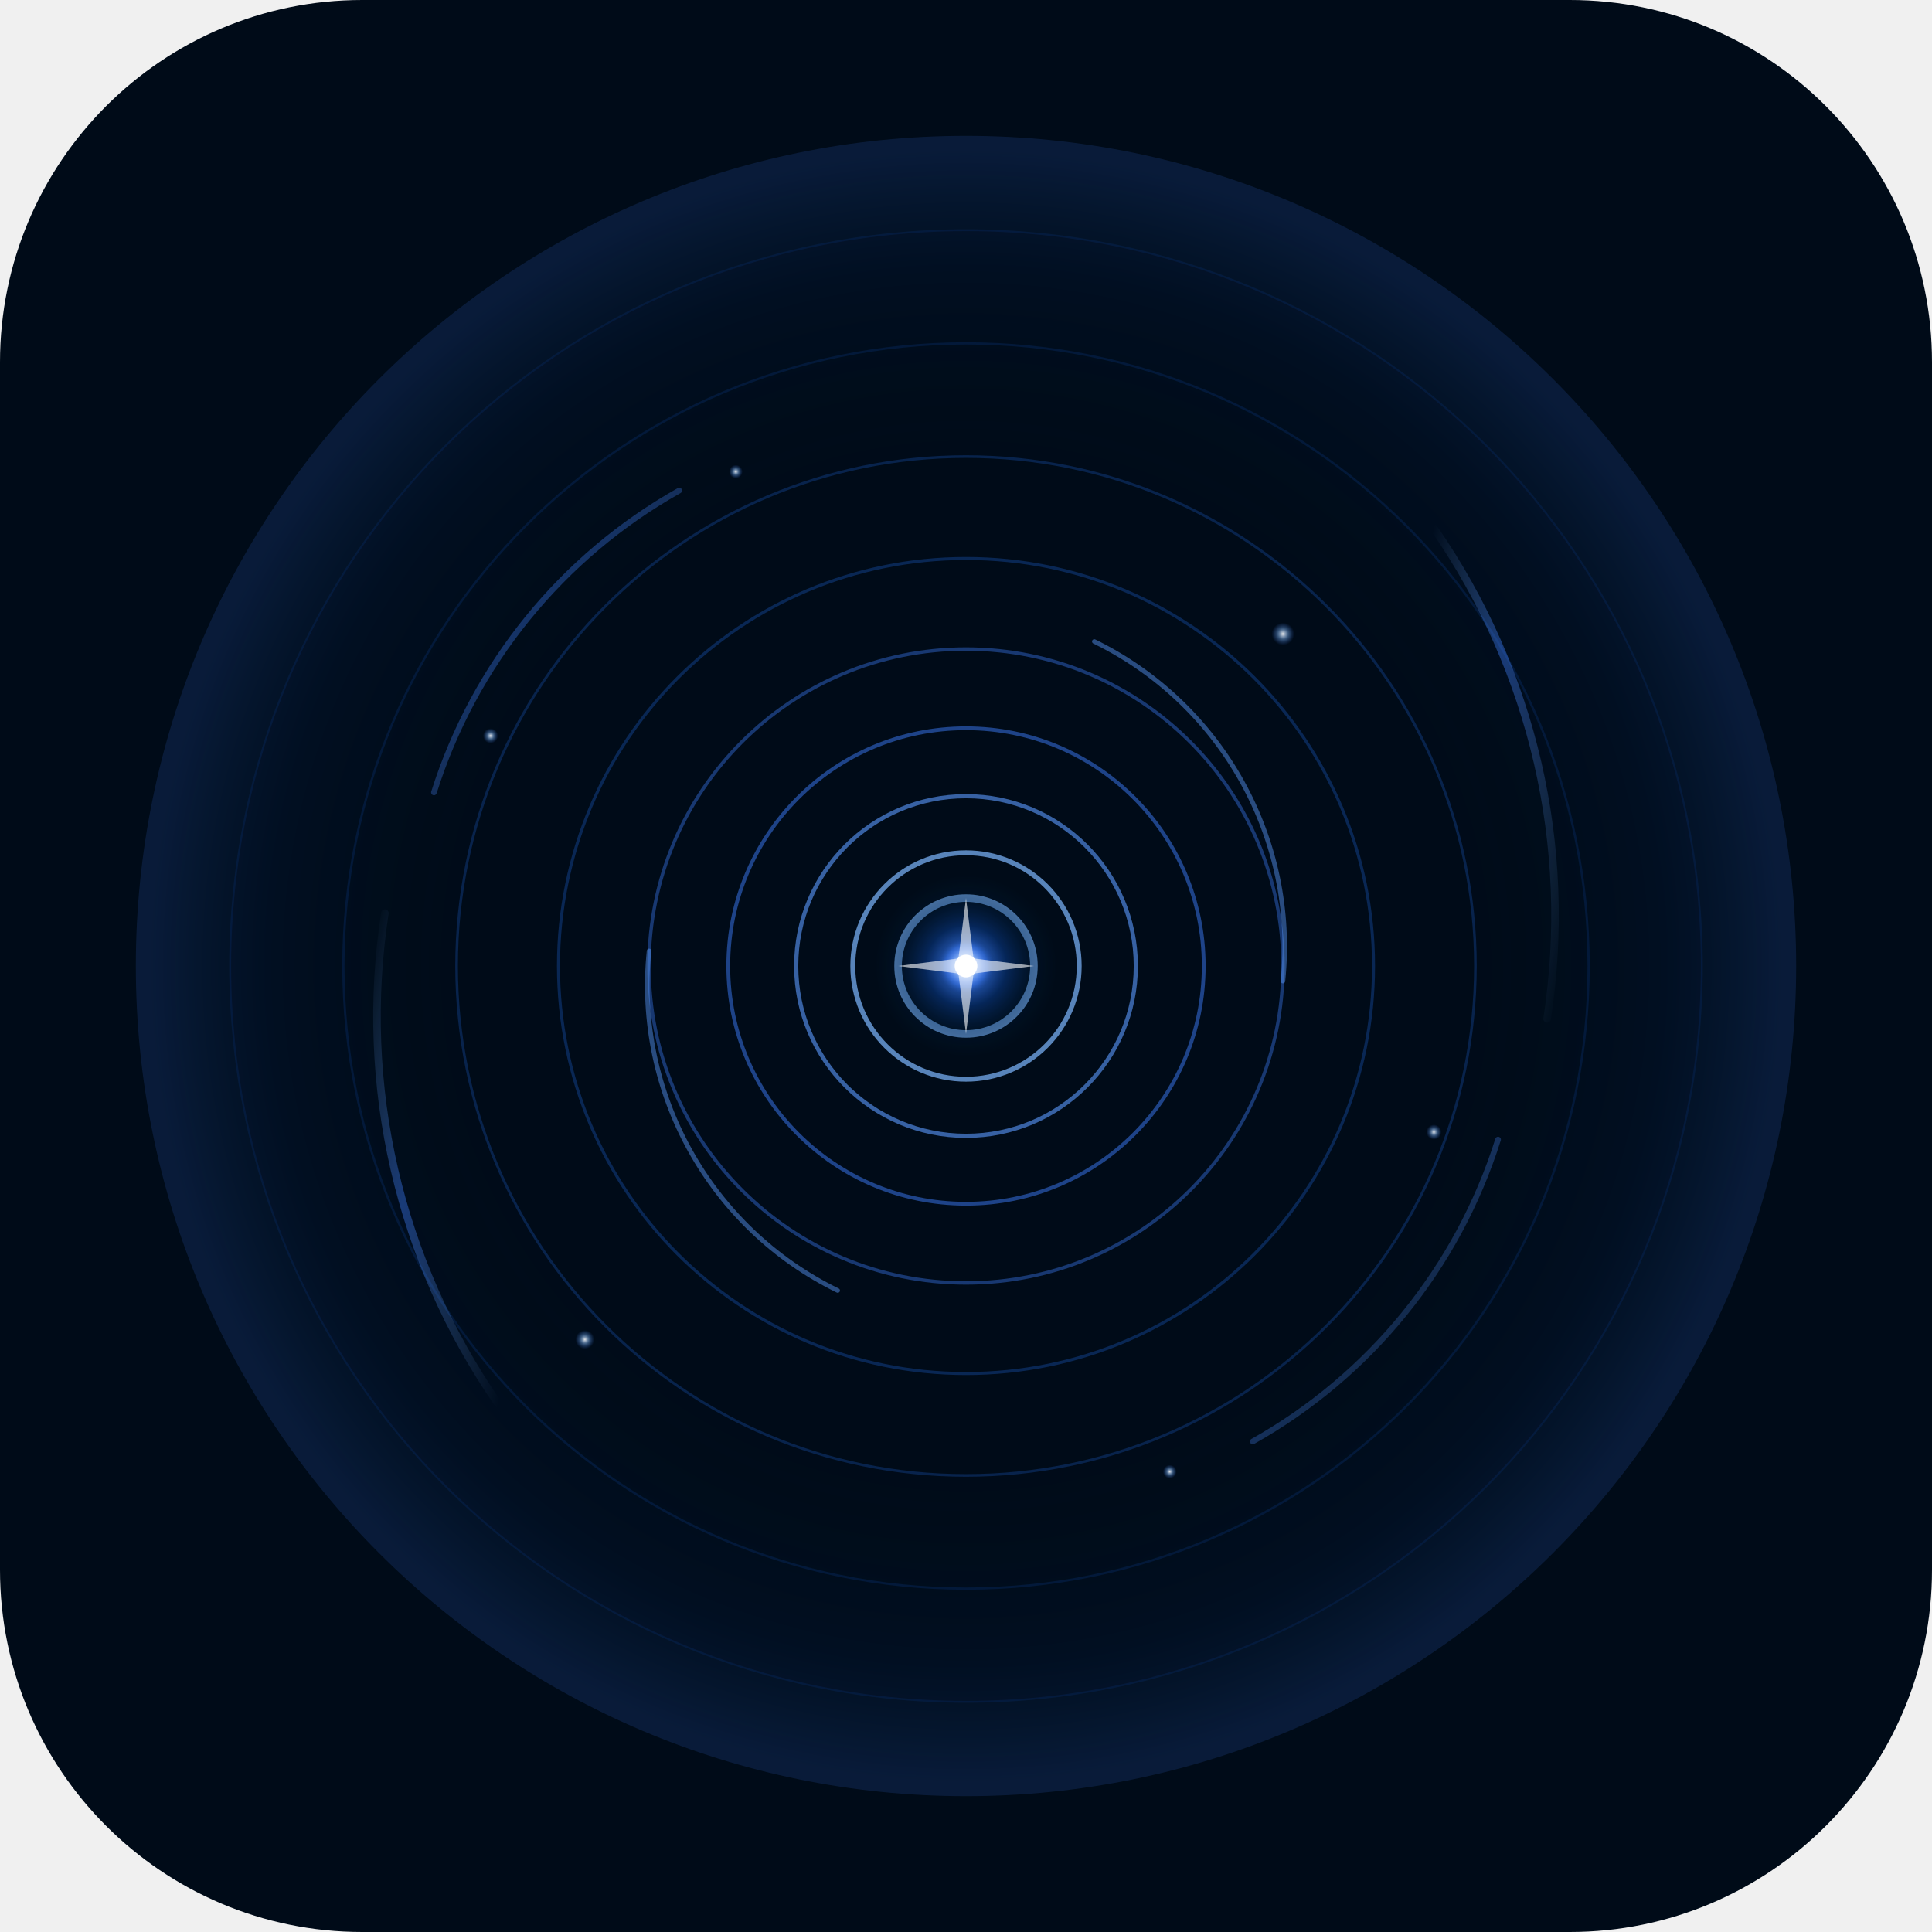
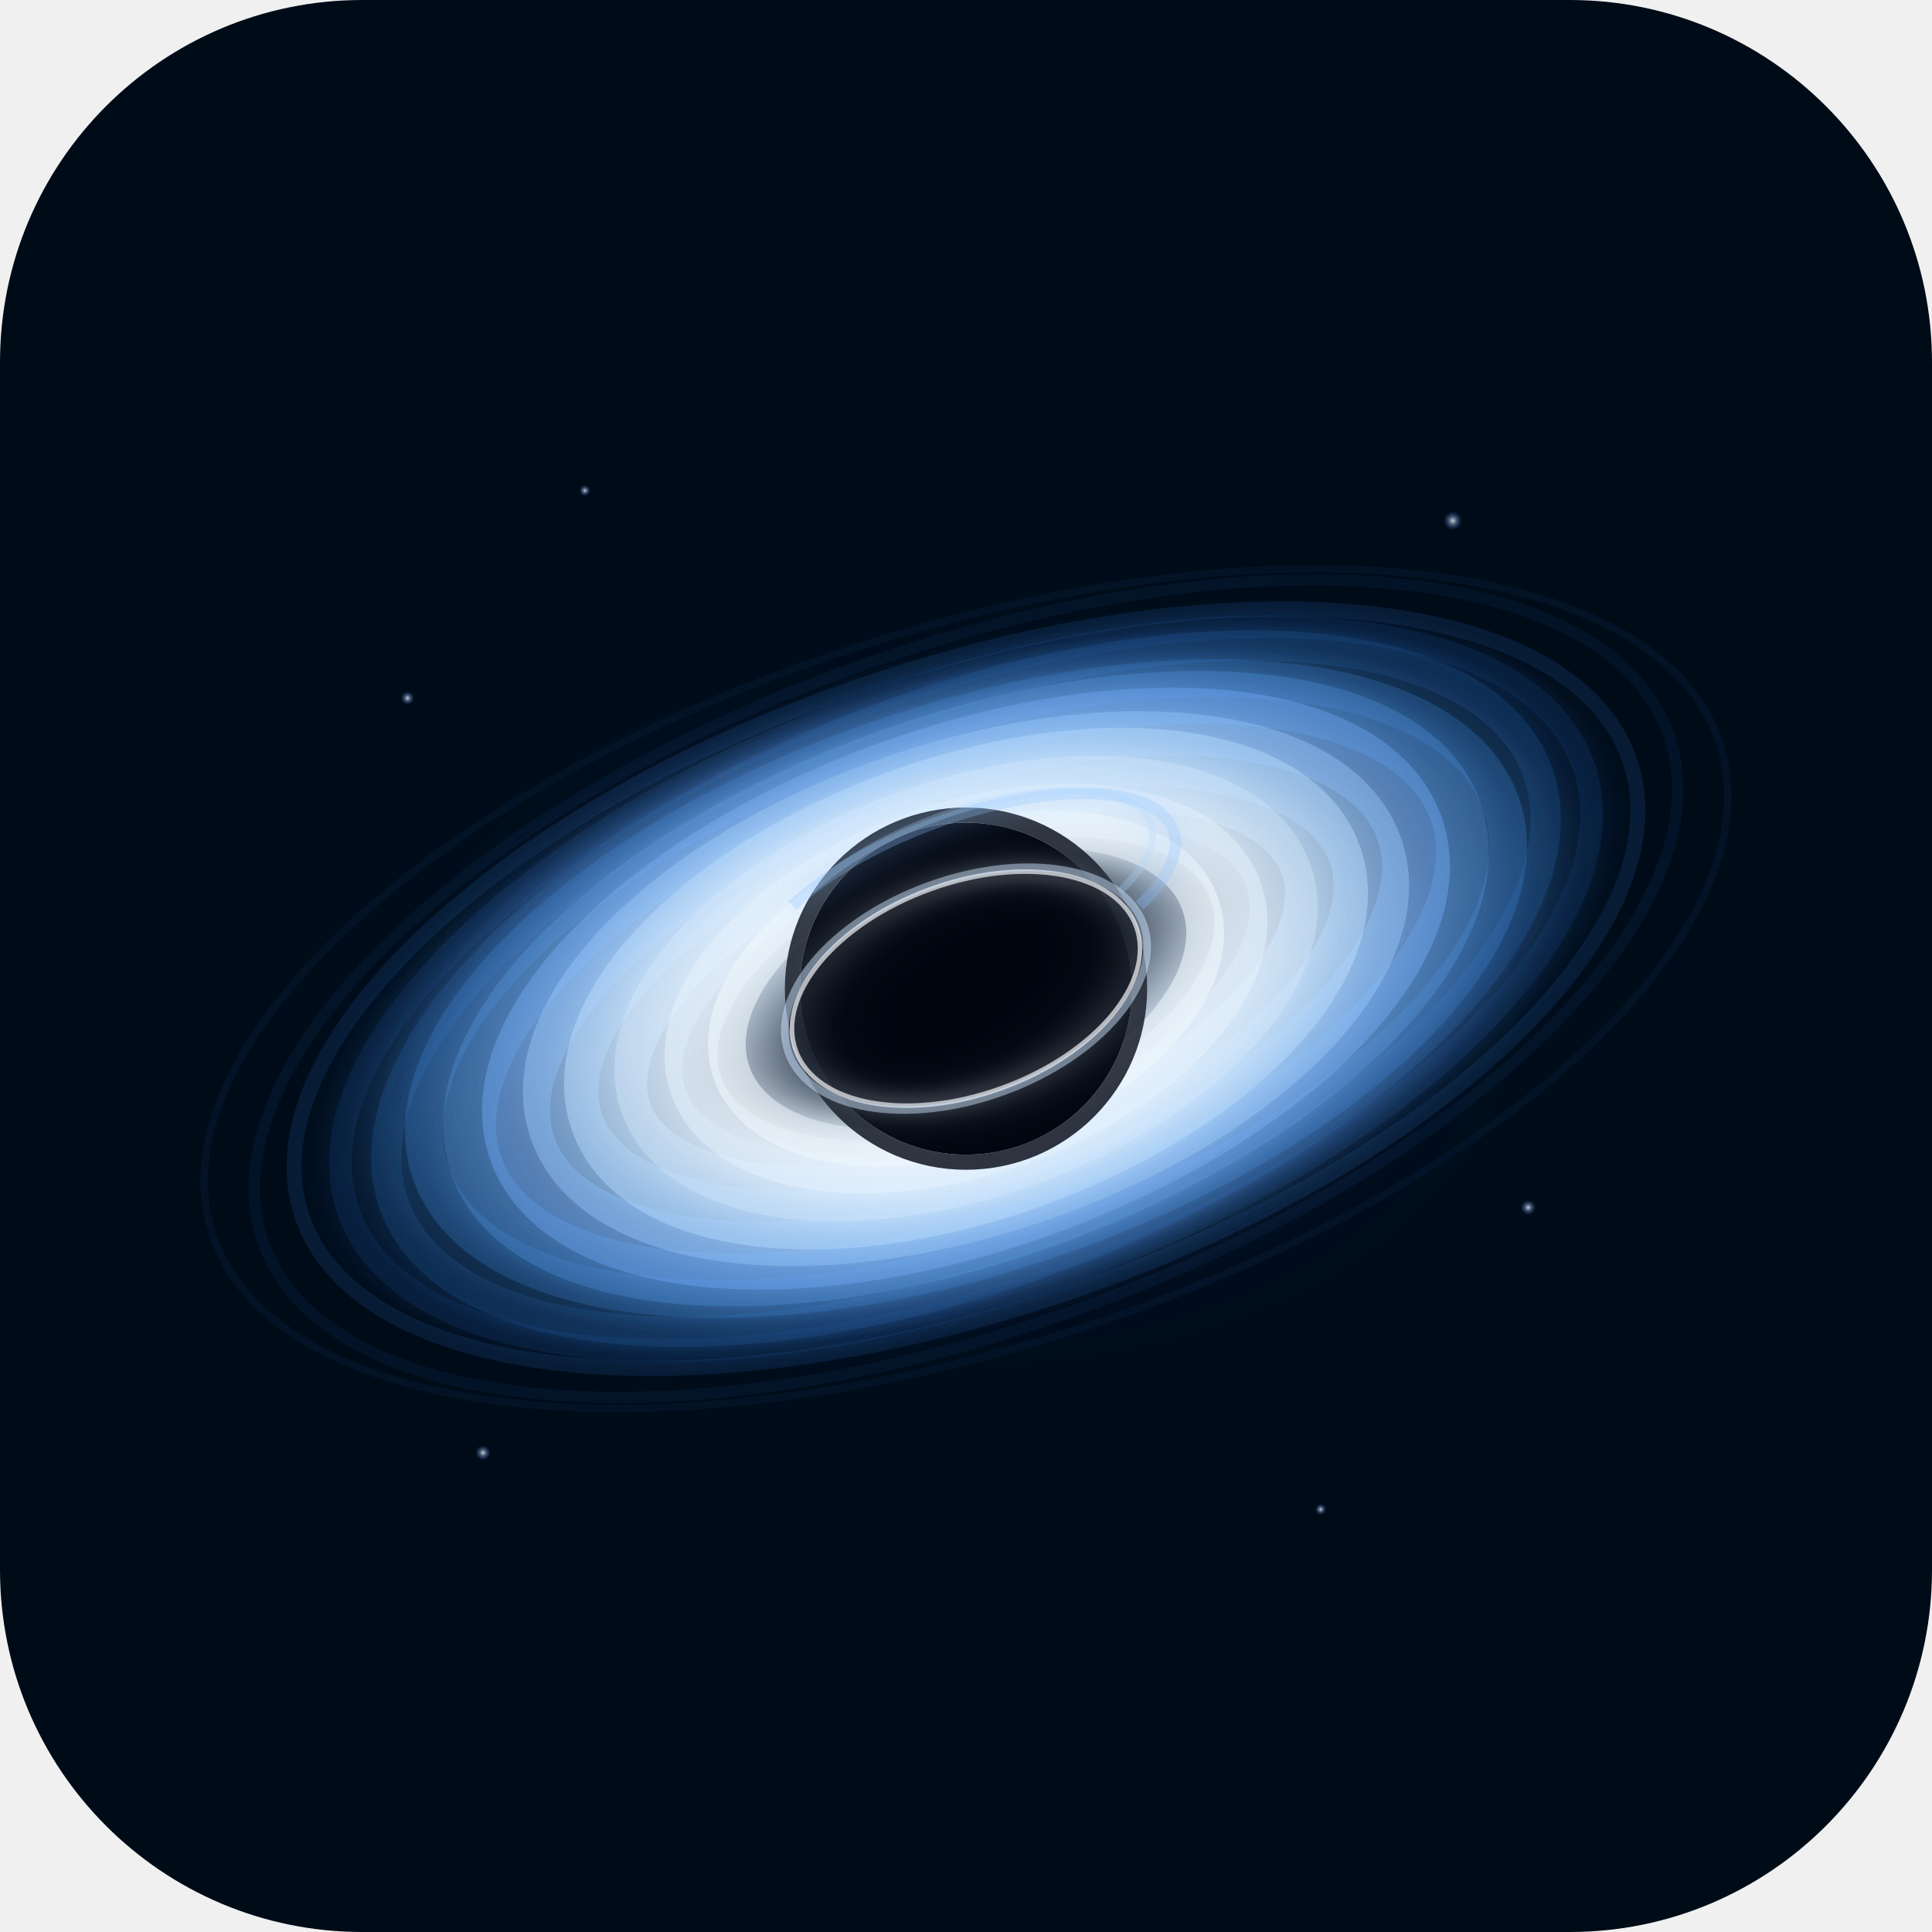
<svg xmlns="http://www.w3.org/2000/svg" viewBox="0 0 512 512">
  <defs>
-     <radialGradient id="singularity" cx="50%" cy="50%" r="50%">
-       <stop offset="0%" stop-color="#7EB8FF" stop-opacity="1" />
-       <stop offset="18%" stop-color="#3B7BF7" stop-opacity="0.9" />
-       <stop offset="45%" stop-color="#0A3D8F" stop-opacity="0.6" />
-       <stop offset="75%" stop-color="#001F3F" stop-opacity="0.3" />
-       <stop offset="100%" stop-color="#001F3F" stop-opacity="0" />
-     </radialGradient>
-     <radialGradient id="horizon-glow" cx="50%" cy="50%" r="50%">
-       <stop offset="60%" stop-color="#001F3F" stop-opacity="0" />
-       <stop offset="85%" stop-color="#0A3D8F" stop-opacity="0.08" />
-       <stop offset="100%" stop-color="#3B7BF7" stop-opacity="0.15" />
-     </radialGradient>
-     <linearGradient id="arc-gradient" x1="0%" y1="0%" x2="100%" y2="100%">
-       <stop offset="0%" stop-color="#7EB8FF" stop-opacity="0" />
-       <stop offset="40%" stop-color="#3B7BF7" stop-opacity="0.7" />
-       <stop offset="100%" stop-color="#7EB8FF" stop-opacity="0" />
-     </linearGradient>
-     <radialGradient id="core-glow" cx="50%" cy="50%" r="50%">
-       <stop offset="0%" stop-color="#FFFFFF" stop-opacity="1" />
-       <stop offset="30%" stop-color="#B8D4FF" stop-opacity="0.8" />
-       <stop offset="70%" stop-color="#3B7BF7" stop-opacity="0.3" />
-       <stop offset="100%" stop-color="#001F3F" stop-opacity="0" />
+     <filter id="soft" x="-30%" y="-30%" width="160%" height="160%">
+       <feGaussianBlur stdDeviation="4" result="b" />
+       <feMerge>
+         <feMergeNode in="b" />
+         <feMergeNode in="SourceGraphic" />
+       </feMerge>
+     </filter>
+     <filter id="glow" x="-50%" y="-50%" width="200%" height="200%">
+       <feGaussianBlur stdDeviation="8" result="b" />
+       <feMerge>
+         <feMergeNode in="b" />
+         <feMergeNode in="SourceGraphic" />
+       </feMerge>
+     </filter>
+     <filter id="wide" x="-100%" y="-100%" width="300%" height="300%">
+       <feGaussianBlur stdDeviation="14" result="b" />
+       <feMerge>
+         <feMergeNode in="b" />
+         <feMergeNode in="SourceGraphic" />
+       </feMerge>
+     </filter>
+     <filter id="intense" x="-100%" y="-100%" width="300%" height="300%">
+       <feGaussianBlur stdDeviation="10" result="b" />
+       <feMerge>
+         <feMergeNode in="b" />
+         <feMergeNode in="b" />
+         <feMergeNode in="SourceGraphic" />
+       </feMerge>
+     </filter>
+     <radialGradient id="ambient" cx="50%" cy="52%" r="50%">
+       <stop offset="0%" stop-color="#3B7BF7" stop-opacity="0.15" />
+       <stop offset="60%" stop-color="#0A2A5A" stop-opacity="0.05" />
+       <stop offset="100%" stop-color="#000B18" stop-opacity="0" />
    </radialGradient>
    <radialGradient id="sparkle" cx="50%" cy="50%" r="50%">
-       <stop offset="0%" stop-color="#FFFFFF" stop-opacity="0.9" />
-       <stop offset="50%" stop-color="#7EB8FF" stop-opacity="0.4" />
+       <stop offset="0%" stop-color="#FFFFFF" stop-opacity="0.8" />
+       <stop offset="40%" stop-color="#B8D4FF" stop-opacity="0.4" />
      <stop offset="100%" stop-color="#3B7BF7" stop-opacity="0" />
    </radialGradient>
  </defs>
  <rect width="512" height="512" fill="#000B18" rx="96" />
-   <circle cx="256" cy="256" r="220" fill="url(#horizon-glow)" />
-   <circle cx="256" cy="256" r="195" fill="none" stroke="#0A3D8F" stroke-width="0.5" opacity="0.2" />
-   <circle cx="256" cy="256" r="165" fill="none" stroke="#0A3D8F" stroke-width="0.6" opacity="0.25" />
-   <circle cx="256" cy="256" r="135" fill="none" stroke="#1A5BC4" stroke-width="0.7" opacity="0.3" />
-   <circle cx="256" cy="256" r="108" fill="none" stroke="#1A5BC4" stroke-width="0.8" opacity="0.35" />
-   <circle cx="256" cy="256" r="84" fill="none" stroke="#3B7BF7" stroke-width="0.9" opacity="0.4" />
-   <circle cx="256" cy="256" r="63" fill="none" stroke="#3B7BF7" stroke-width="1.0" opacity="0.5" />
-   <circle cx="256" cy="256" r="45" fill="none" stroke="#5B9BFF" stroke-width="1.1" opacity="0.6" />
-   <circle cx="256" cy="256" r="30" fill="none" stroke="#7EB8FF" stroke-width="1.3" opacity="0.7" />
-   <path d="M 380 140 A 180 180 0 0 1 410 270" fill="none" stroke="url(#arc-gradient)" stroke-width="2" stroke-linecap="round" opacity="0.6" />
-   <path d="M 132 372 A 180 180 0 0 1 102 242" fill="none" stroke="url(#arc-gradient)" stroke-width="2" stroke-linecap="round" opacity="0.6" />
-   <path d="M 180 130 A 140 140 0 0 0 115 210" fill="none" stroke="url(#arc-gradient)" stroke-width="1.5" stroke-linecap="round" opacity="0.5" />
-   <path d="M 332 382 A 140 140 0 0 0 397 302" fill="none" stroke="url(#arc-gradient)" stroke-width="1.5" stroke-linecap="round" opacity="0.5" />
-   <path d="M 290 170 A 90 90 0 0 1 340 260" fill="none" stroke="#5B9BFF" stroke-width="1.2" stroke-linecap="round" opacity="0.45" />
-   <path d="M 222 342 A 90 90 0 0 1 172 252" fill="none" stroke="#5B9BFF" stroke-width="1.2" stroke-linecap="round" opacity="0.45" />
-   <circle cx="256" cy="256" r="18" fill="none" stroke="#7EB8FF" stroke-width="2" opacity="0.7" />
-   <circle cx="256" cy="256" r="24" fill="url(#singularity)" opacity="0.9" />
-   <circle cx="256" cy="256" r="8" fill="url(#core-glow)" />
-   <circle cx="256" cy="256" r="3" fill="#FFFFFF" />
-   <circle cx="340" cy="168" r="3" fill="url(#sparkle)" />
-   <circle cx="155" cy="355" r="2.5" fill="url(#sparkle)" />
-   <circle cx="380" cy="300" r="2" fill="url(#sparkle)" />
-   <circle cx="130" cy="195" r="2" fill="url(#sparkle)" />
-   <circle cx="310" cy="390" r="1.8" fill="url(#sparkle)" />
-   <circle cx="195" cy="125" r="1.8" fill="url(#sparkle)" />
-   <path d="M 256 238 L 258 254 L 274 256 L 258 258 L 256 274 L 254 258 L 238 256 L 254 254 Z" fill="#FFFFFF" opacity="0.6" />
+   <ellipse cx="256" cy="262" rx="220" ry="140" fill="url(#ambient)" />
+   <ellipse cx="256" cy="262" rx="210" ry="95" fill="none" stroke="#0D2B55" stroke-width="2" opacity="0.2" transform="rotate(-18 256 262)" />
+   <ellipse cx="256" cy="262" rx="198" ry="90" fill="none" stroke="#0D2B55" stroke-width="3" opacity="0.25" transform="rotate(-20 256 262)" />
+   <ellipse cx="256" cy="262" rx="186" ry="85" fill="none" stroke="#163F73" stroke-width="4" opacity="0.3" transform="rotate(-19 256 262)" />
+   <ellipse cx="256" cy="262" rx="174" ry="80" fill="none" stroke="#1A4A8E" stroke-width="6" opacity="0.3" transform="rotate(-20 256 262)" filter="url(#soft)" />
+   <ellipse cx="256" cy="262" rx="162" ry="75" fill="none" stroke="#2560AB" stroke-width="8" opacity="0.35" transform="rotate(-21 256 262)" filter="url(#soft)" />
+   <ellipse cx="256" cy="262" rx="150" ry="70" fill="none" stroke="#3078C8" stroke-width="10" opacity="0.4" transform="rotate(-19 256 262)" filter="url(#glow)" />
+   <ellipse cx="256" cy="262" rx="138" ry="65" fill="none" stroke="#4A92E0" stroke-width="14" opacity="0.45" transform="rotate(-20 256 262)" filter="url(#glow)" />
+   <ellipse cx="256" cy="262" rx="125" ry="60" fill="none" stroke="#6EAAFF" stroke-width="18" opacity="0.5" transform="rotate(-20 256 262)" filter="url(#wide)" />
+   <ellipse cx="256" cy="262" rx="112" ry="55" fill="none" stroke="#90C4FF" stroke-width="20" opacity="0.55" transform="rotate(-19 256 262)" filter="url(#wide)" />
+   <ellipse cx="256" cy="262" rx="100" ry="50" fill="none" stroke="#B0D8FF" stroke-width="22" opacity="0.6" transform="rotate(-20 256 262)" filter="url(#wide)" />
+   <ellipse cx="256" cy="262" rx="88" ry="46" fill="none" stroke="#D0E8FF" stroke-width="18" opacity="0.65" transform="rotate(-20 256 262)" filter="url(#intense)" />
+   <ellipse cx="256" cy="262" rx="76" ry="42" fill="none" stroke="#E8F4FF" stroke-width="14" opacity="0.7" transform="rotate(-20 256 262)" filter="url(#intense)" />
+   <ellipse cx="256" cy="262" rx="66" ry="38" fill="none" stroke="#F0F8FF" stroke-width="10" opacity="0.75" transform="rotate(-20 256 262)" filter="url(#intense)" />
+   <circle cx="256" cy="262" r="44" fill="#000510" />
+   <circle cx="256" cy="262" r="46" fill="none" stroke="#000510" stroke-width="4" opacity="0.8" />
+   <ellipse cx="256" cy="262" rx="48" ry="28" fill="none" stroke="#FFFFFF" stroke-width="1.2" opacity="0.7" transform="rotate(-20 256 262)" filter="url(#soft)" />
+   <ellipse cx="256" cy="262" rx="50" ry="29" fill="none" stroke="#D0E8FF" stroke-width="2" opacity="0.5" transform="rotate(-20 256 262)" filter="url(#glow)" />
+   <path d="M 210 240 A 50 20 -20 0 1 302 240" fill="none" stroke="#90C4FF" stroke-width="3" opacity="0.35" filter="url(#soft)" />
+   <path d="M 215 236 A 45 18 -20 0 1 297 236" fill="none" stroke="#B0D8FF" stroke-width="2" opacity="0.3" filter="url(#soft)" />
+   <circle cx="385" cy="138" r="2.5" fill="url(#sparkle)" />
+   <circle cx="128" cy="385" r="2" fill="url(#sparkle)" />
+   <circle cx="405" cy="320" r="2" fill="url(#sparkle)" />
+   <circle cx="108" cy="185" r="1.8" fill="url(#sparkle)" />
+   <circle cx="350" cy="400" r="1.5" fill="url(#sparkle)" />
+   <circle cx="155" cy="130" r="1.5" fill="url(#sparkle)" />
</svg>
